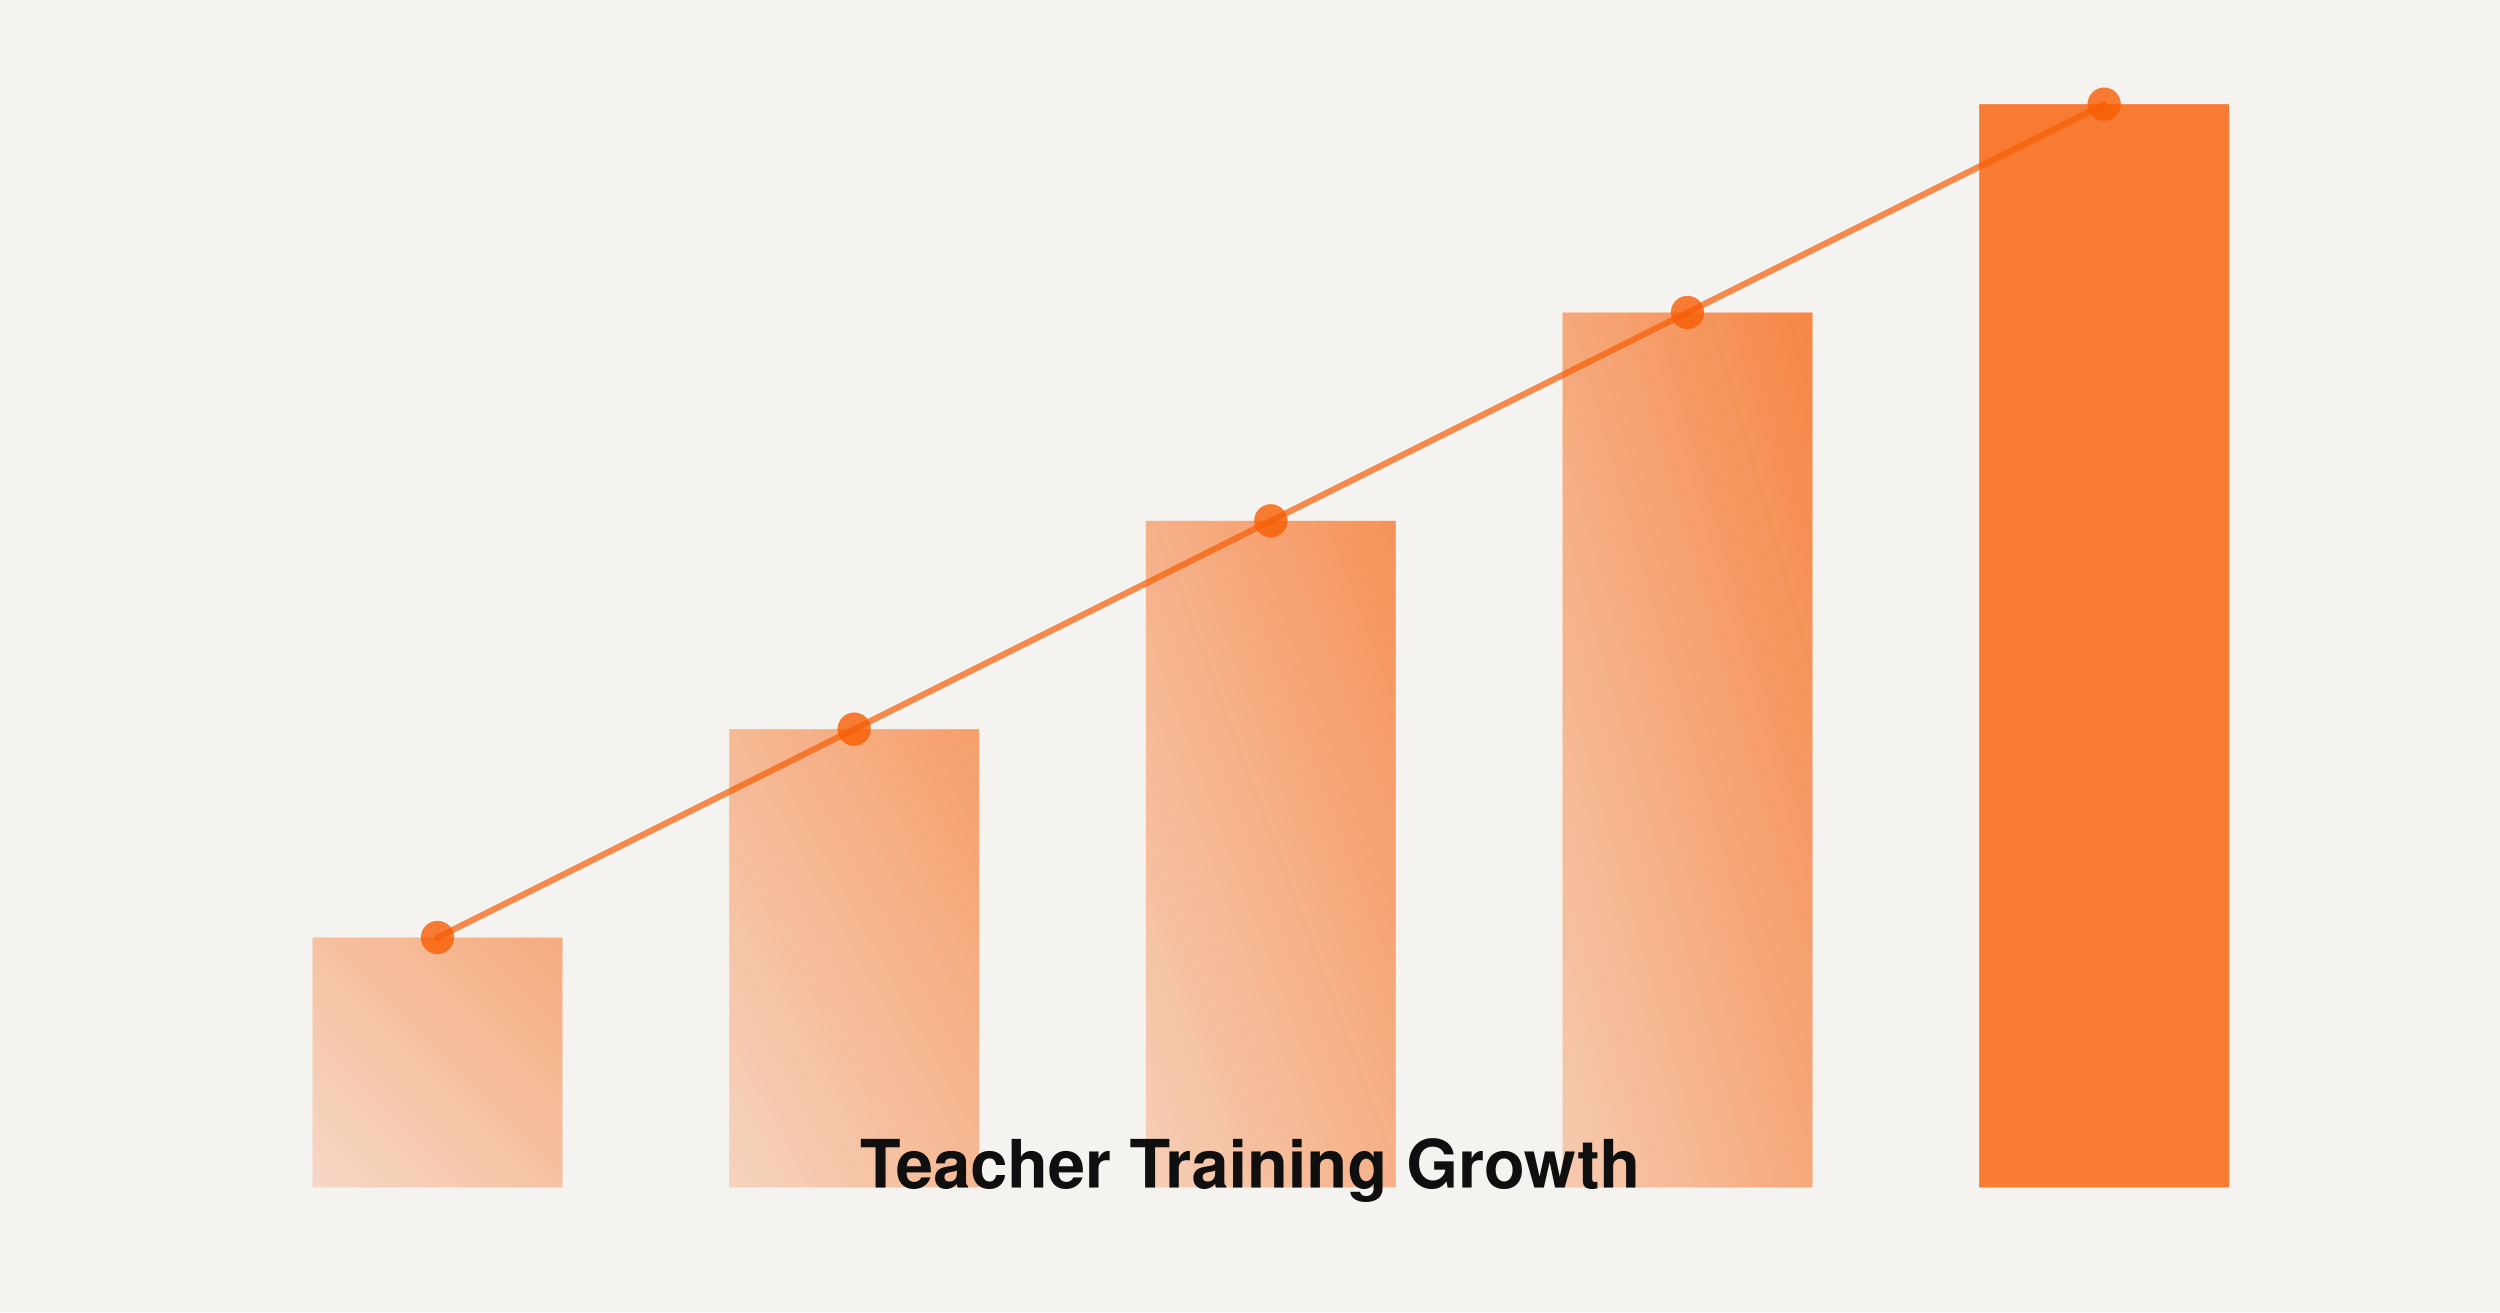
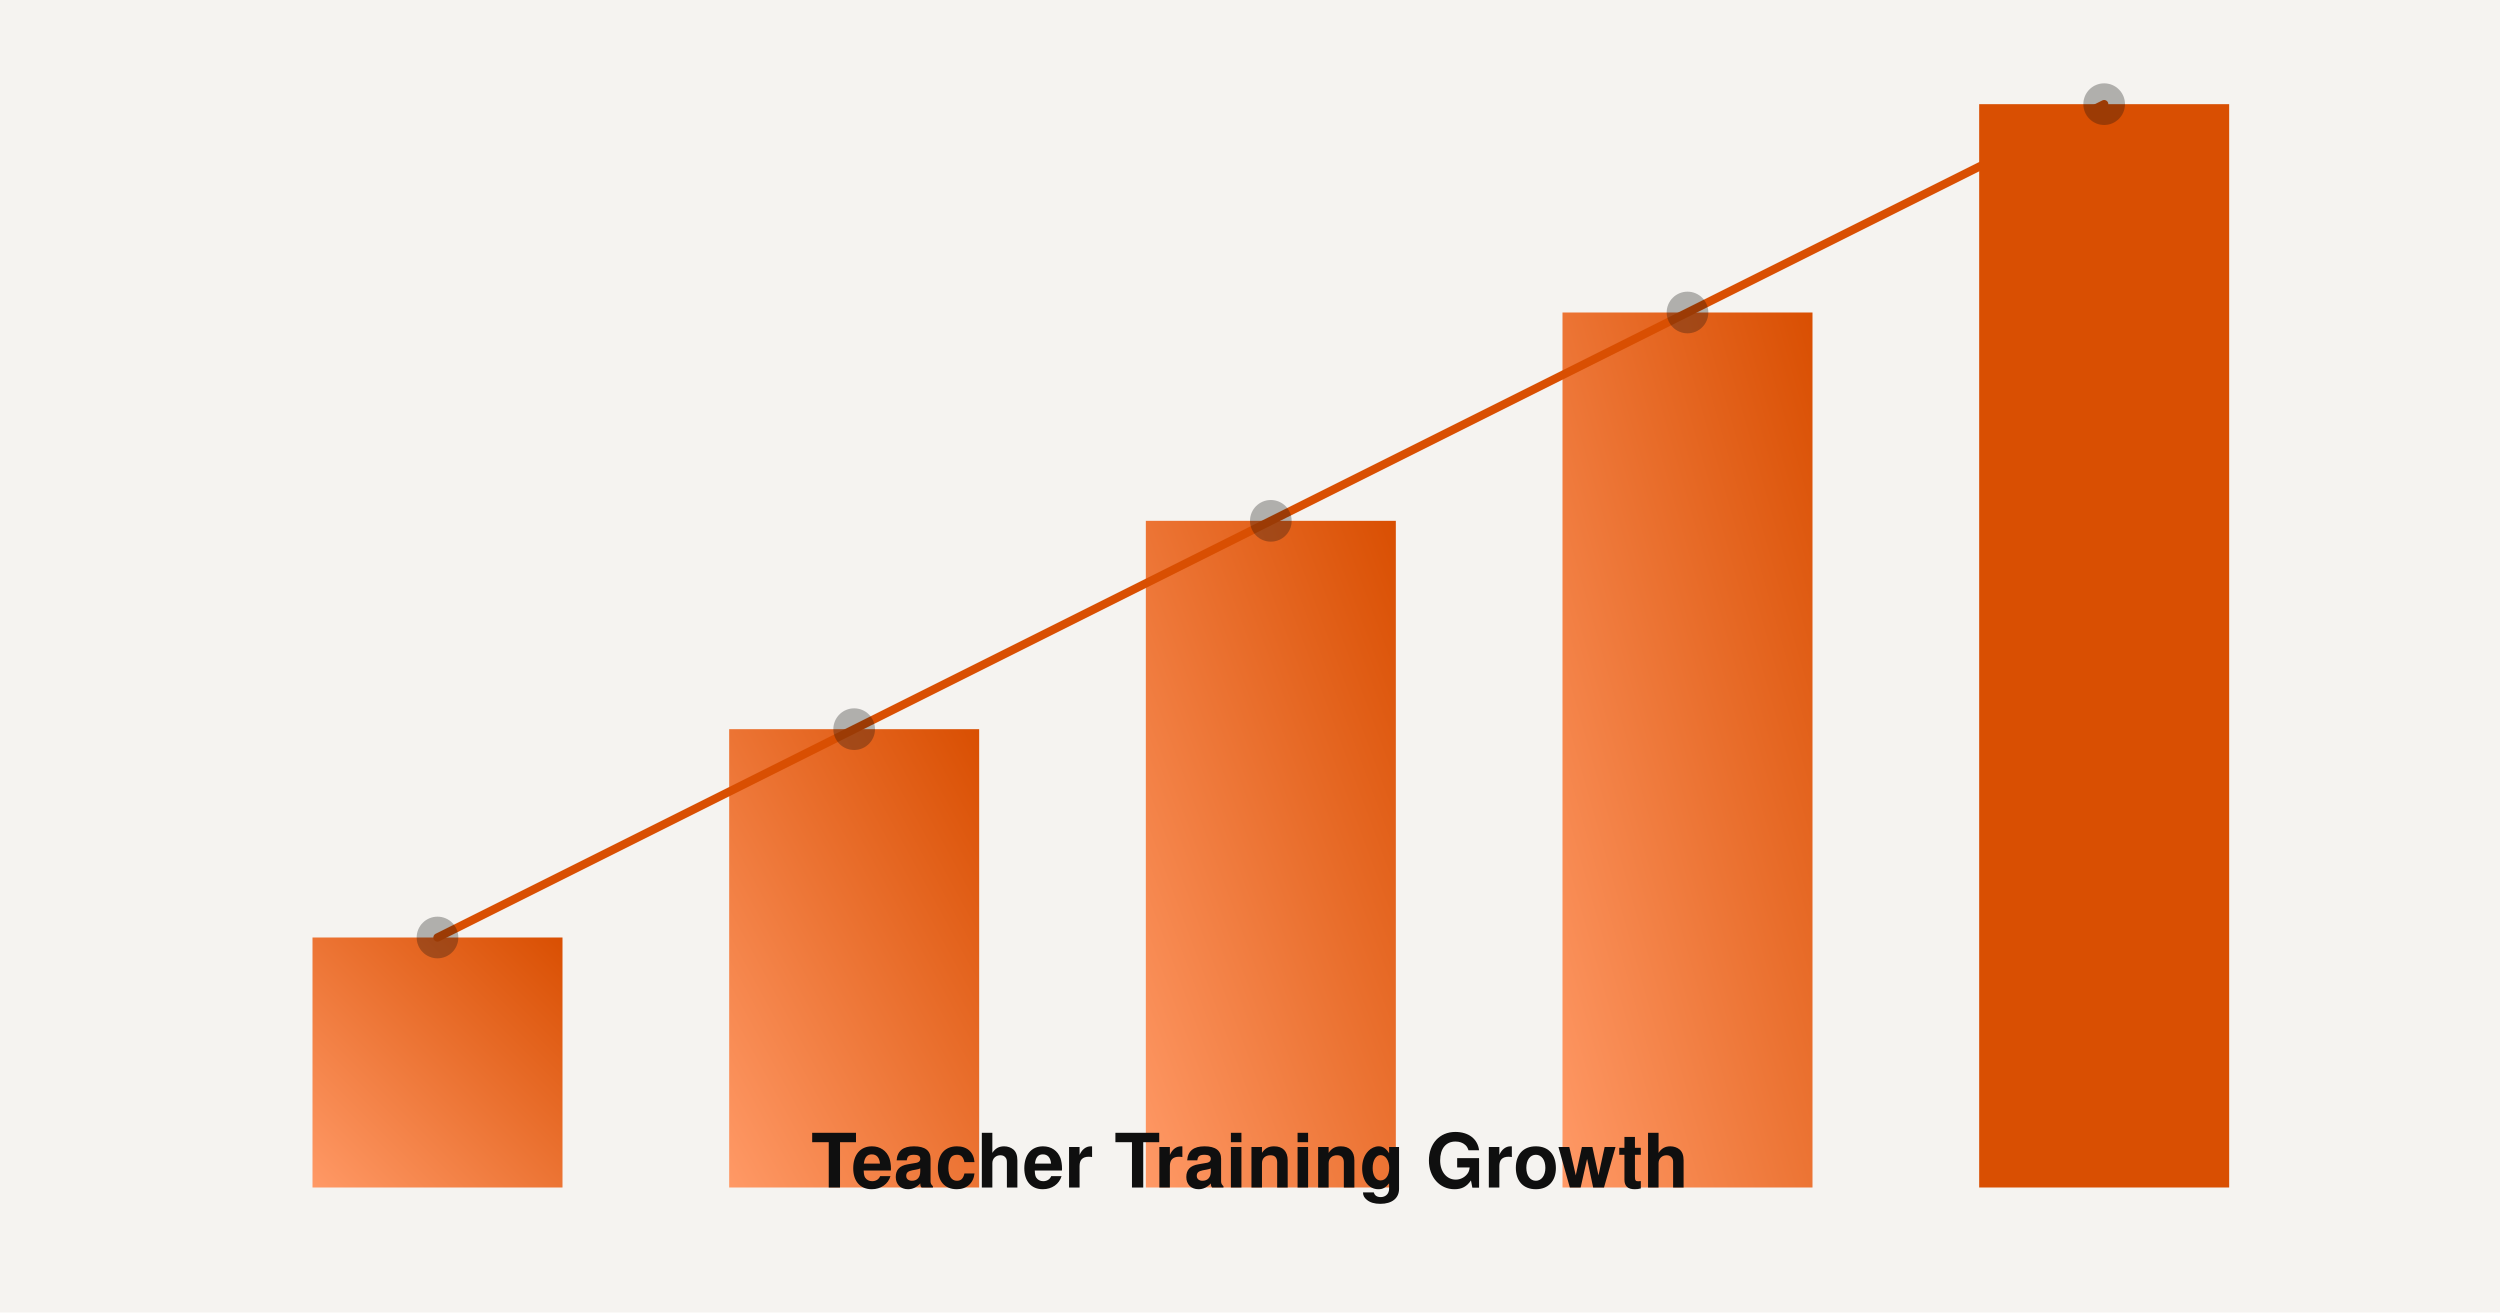
<svg xmlns="http://www.w3.org/2000/svg" viewBox="0 0 1200 630">
  <rect width="1200" height="630" fill="#f5f3f0" />
  <defs>
    <linearGradient id="growthGrad" x1="0%" y1="100%" x2="100%" y2="0%">
-       <stop offset="0%" style="stop-color:#f75c03;stop-opacity:0.3" />
-       <stop offset="100%" style="stop-color:#f75c03;stop-opacity:0.8" />
+       <stop offset="0%" style="stop-color:#ff9966;stop-opacity:1" />
+       <stop offset="100%" style="stop-color:#d94f02;stop-opacity:1" />
    </linearGradient>
  </defs>
-   <rect x="150" y="450" width="120" height="120" fill="url(#growthGrad)" opacity="0.6" />
-   <rect x="350" y="350" width="120" height="220" fill="url(#growthGrad)" opacity="0.7" />
-   <rect x="550" y="250" width="120" height="320" fill="url(#growthGrad)" opacity="0.8" />
-   <rect x="750" y="150" width="120" height="420" fill="url(#growthGrad)" opacity="0.9" />
-   <rect x="950" y="50" width="120" height="520" fill="#f75c03" opacity="0.8" />
-   <polyline points="210,450 410,350 610,250 810,150 1010,50" stroke="#f75c03" stroke-width="3" fill="none" opacity="0.7" stroke-linecap="round" />
-   <circle cx="210" cy="450" r="8" fill="#f75c03" opacity="0.8" />
-   <circle cx="410" cy="350" r="8" fill="#f75c03" opacity="0.8" />
-   <circle cx="610" cy="250" r="8" fill="#f75c03" opacity="0.8" />
-   <circle cx="810" cy="150" r="8" fill="#f75c03" opacity="0.8" />
-   <circle cx="1010" cy="50" r="8" fill="#f75c03" opacity="0.8" />
-   <text x="600" y="570" font-family="Abacaxi, Helvetica, Arial, sans-serif" font-size="32" font-weight="bold" fill="#0f0f0f" text-anchor="middle">
+   <rect x="150" y="450" width="120" height="120" fill="url(#growthGrad)" opacity="1" />
+   <rect x="350" y="350" width="120" height="220" fill="url(#growthGrad)" opacity="1" />
+   <rect x="550" y="250" width="120" height="320" fill="url(#growthGrad)" opacity="1" />
+   <rect x="750" y="150" width="120" height="420" fill="url(#growthGrad)" opacity="1" />
+   <rect x="950" y="50" width="120" height="520" fill="#d94f02" opacity="1" />
+   <polyline points="210,450 410,350 610,250 810,150 1010,50" stroke="#d94f02" stroke-width="4" fill="none" opacity="1" stroke-linecap="round" />
+   <circle cx="210" cy="450" r="10" fill="#0f0f0f" opacity="0.3" />
+   <circle cx="410" cy="350" r="10" fill="#0f0f0f" opacity="0.3" />
+   <circle cx="610" cy="250" r="10" fill="#0f0f0f" opacity="0.3" />
+   <circle cx="810" cy="150" r="10" fill="#0f0f0f" opacity="0.3" />
+   <circle cx="1010" cy="50" r="10" fill="#0f0f0f" opacity="0.3" />
+   <text x="600" y="570" font-family="Abacaxi, Helvetica, Arial, sans-serif" font-size="36" font-weight="bold" fill="#0f0f0f" text-anchor="middle">
    Teacher Training Growth
  </text>
</svg>
